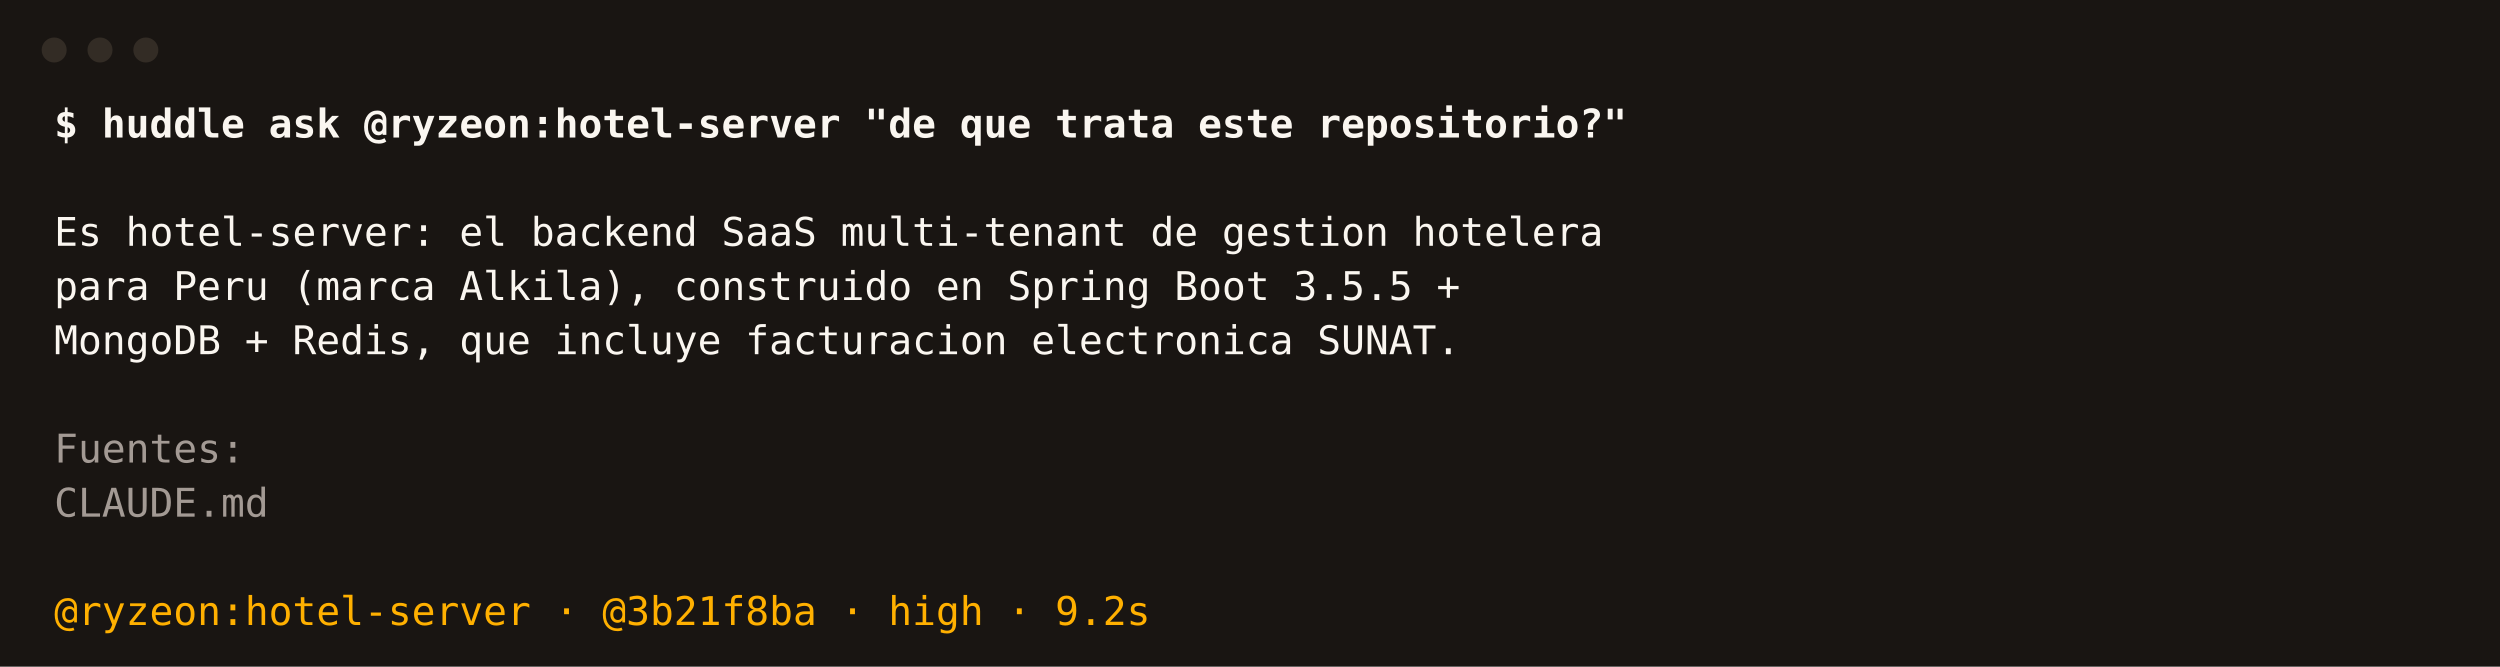
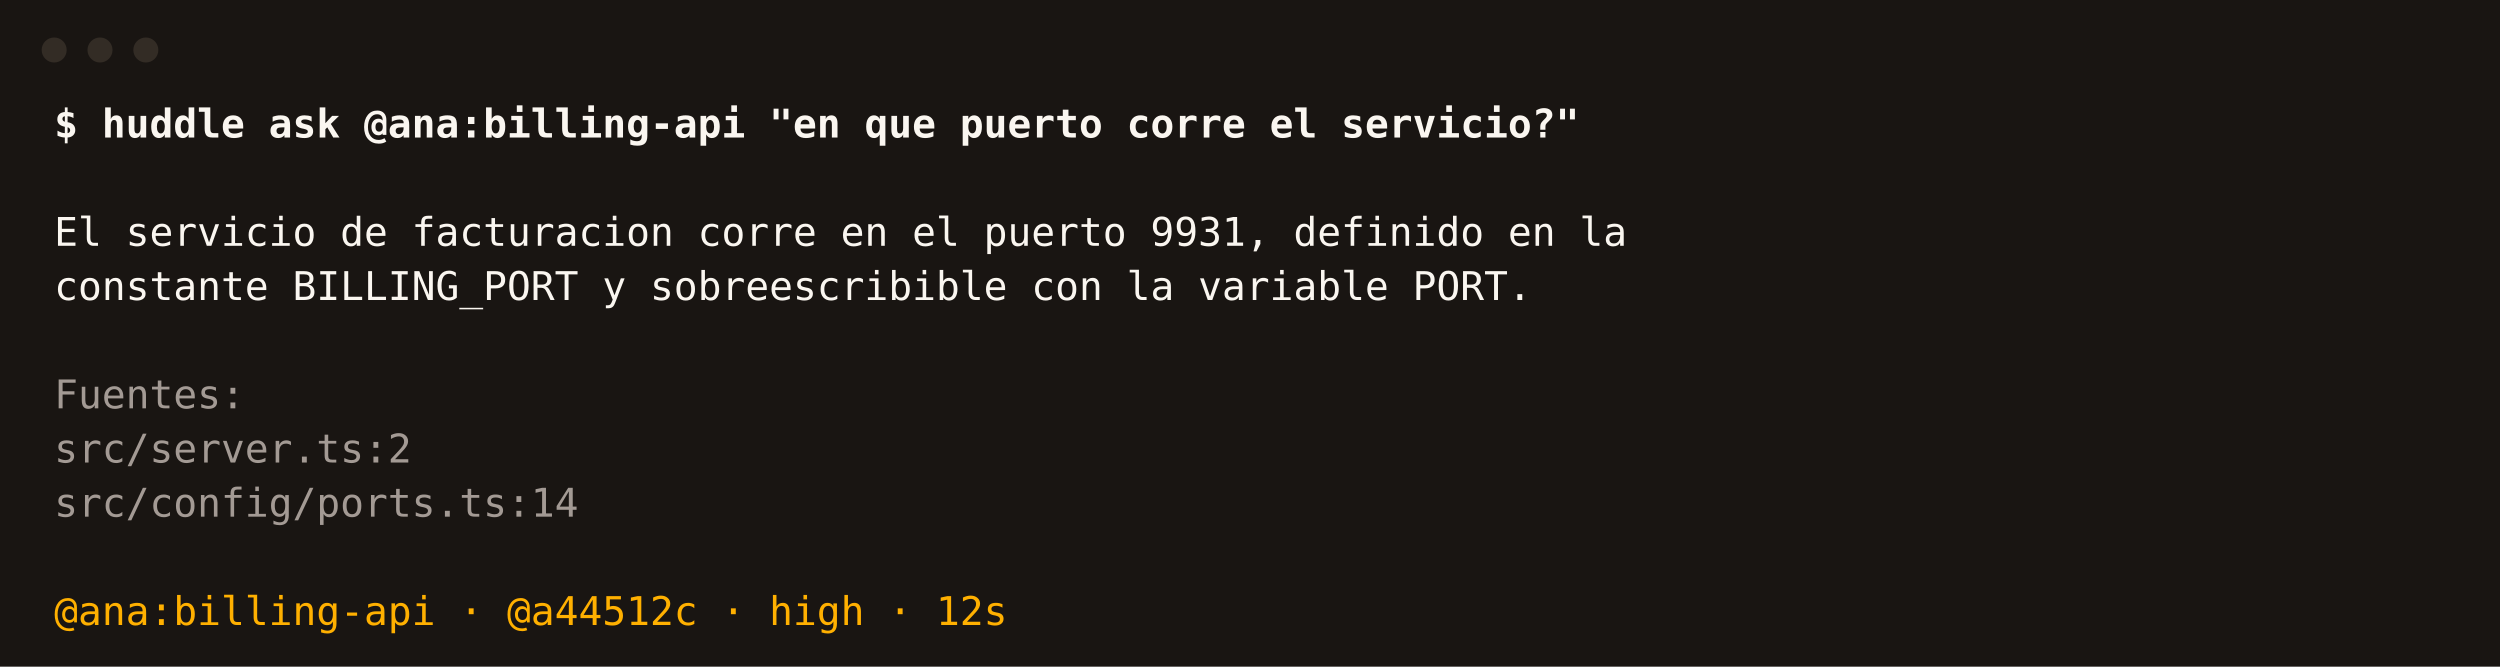
<svg xmlns="http://www.w3.org/2000/svg" width="1200" height="320" viewBox="0 0 1200 320">
  <rect width="1200" height="320" fill="#191512" />
  <circle cx="26" cy="24" r="6" fill="#332c25" />
  <circle cx="48" cy="24" r="6" fill="#332c25" />
  <circle cx="70" cy="24" r="6" fill="#332c25" />
-   <text x="26" y="66" fill="#faf6f0" font-weight="700" font-family="ui-monospace, SFMono-Regular, Menlo, monospace" font-size="19">$ huddle ask @ryzeon:hotel-server "de que trata este repositorio?"</text>
-   <text x="26" y="118" fill="#faf6f0" font-family="ui-monospace, SFMono-Regular, Menlo, monospace" font-size="19">Es hotel-server: el backend SaaS multi-tenant de gestion hotelera</text>
-   <text x="26" y="144" fill="#faf6f0" font-family="ui-monospace, SFMono-Regular, Menlo, monospace" font-size="19">para Peru (marca Alkila), construido en Spring Boot 3.5.5 +</text>
-   <text x="26" y="170" fill="#faf6f0" font-family="ui-monospace, SFMono-Regular, Menlo, monospace" font-size="19">MongoDB + Redis, que incluye facturacion electronica SUNAT.</text>
-   <text x="26" y="222" fill="#a39a94" font-family="ui-monospace, SFMono-Regular, Menlo, monospace" font-size="19">Fuentes:</text>
-   <text x="26" y="248" fill="#a39a94" font-family="ui-monospace, SFMono-Regular, Menlo, monospace" font-size="19">  CLAUDE.md</text>
-   <text x="26" y="300" fill="#ffb000" font-family="ui-monospace, SFMono-Regular, Menlo, monospace" font-size="19">@ryzeon:hotel-server · @3b21f8ba · high · 9.2s</text>
+   <text x="26" y="66" fill="#faf6f0" font-weight="700" font-family="ui-monospace, SFMono-Regular, Menlo, monospace" font-size="19">$ huddle ask @ana:billing-api "en que puerto corre el servicio?"</text>
+   <text x="26" y="118" fill="#faf6f0" font-family="ui-monospace, SFMono-Regular, Menlo, monospace" font-size="19">El servicio de facturacion corre en el puerto 9931, definido en la</text>
+   <text x="26" y="144" fill="#faf6f0" font-family="ui-monospace, SFMono-Regular, Menlo, monospace" font-size="19">constante BILLING_PORT y sobreescribible con la variable PORT.</text>
+   <text x="26" y="196" fill="#a39a94" font-family="ui-monospace, SFMono-Regular, Menlo, monospace" font-size="19">Fuentes:</text>
+   <text x="26" y="222" fill="#a39a94" font-family="ui-monospace, SFMono-Regular, Menlo, monospace" font-size="19">  src/server.ts:2</text>
+   <text x="26" y="248" fill="#a39a94" font-family="ui-monospace, SFMono-Regular, Menlo, monospace" font-size="19">  src/config/ports.ts:14</text>
+   <text x="26" y="300" fill="#ffb000" font-family="ui-monospace, SFMono-Regular, Menlo, monospace" font-size="19">@ana:billing-api · @a44512c · high · 12s</text>
</svg>
